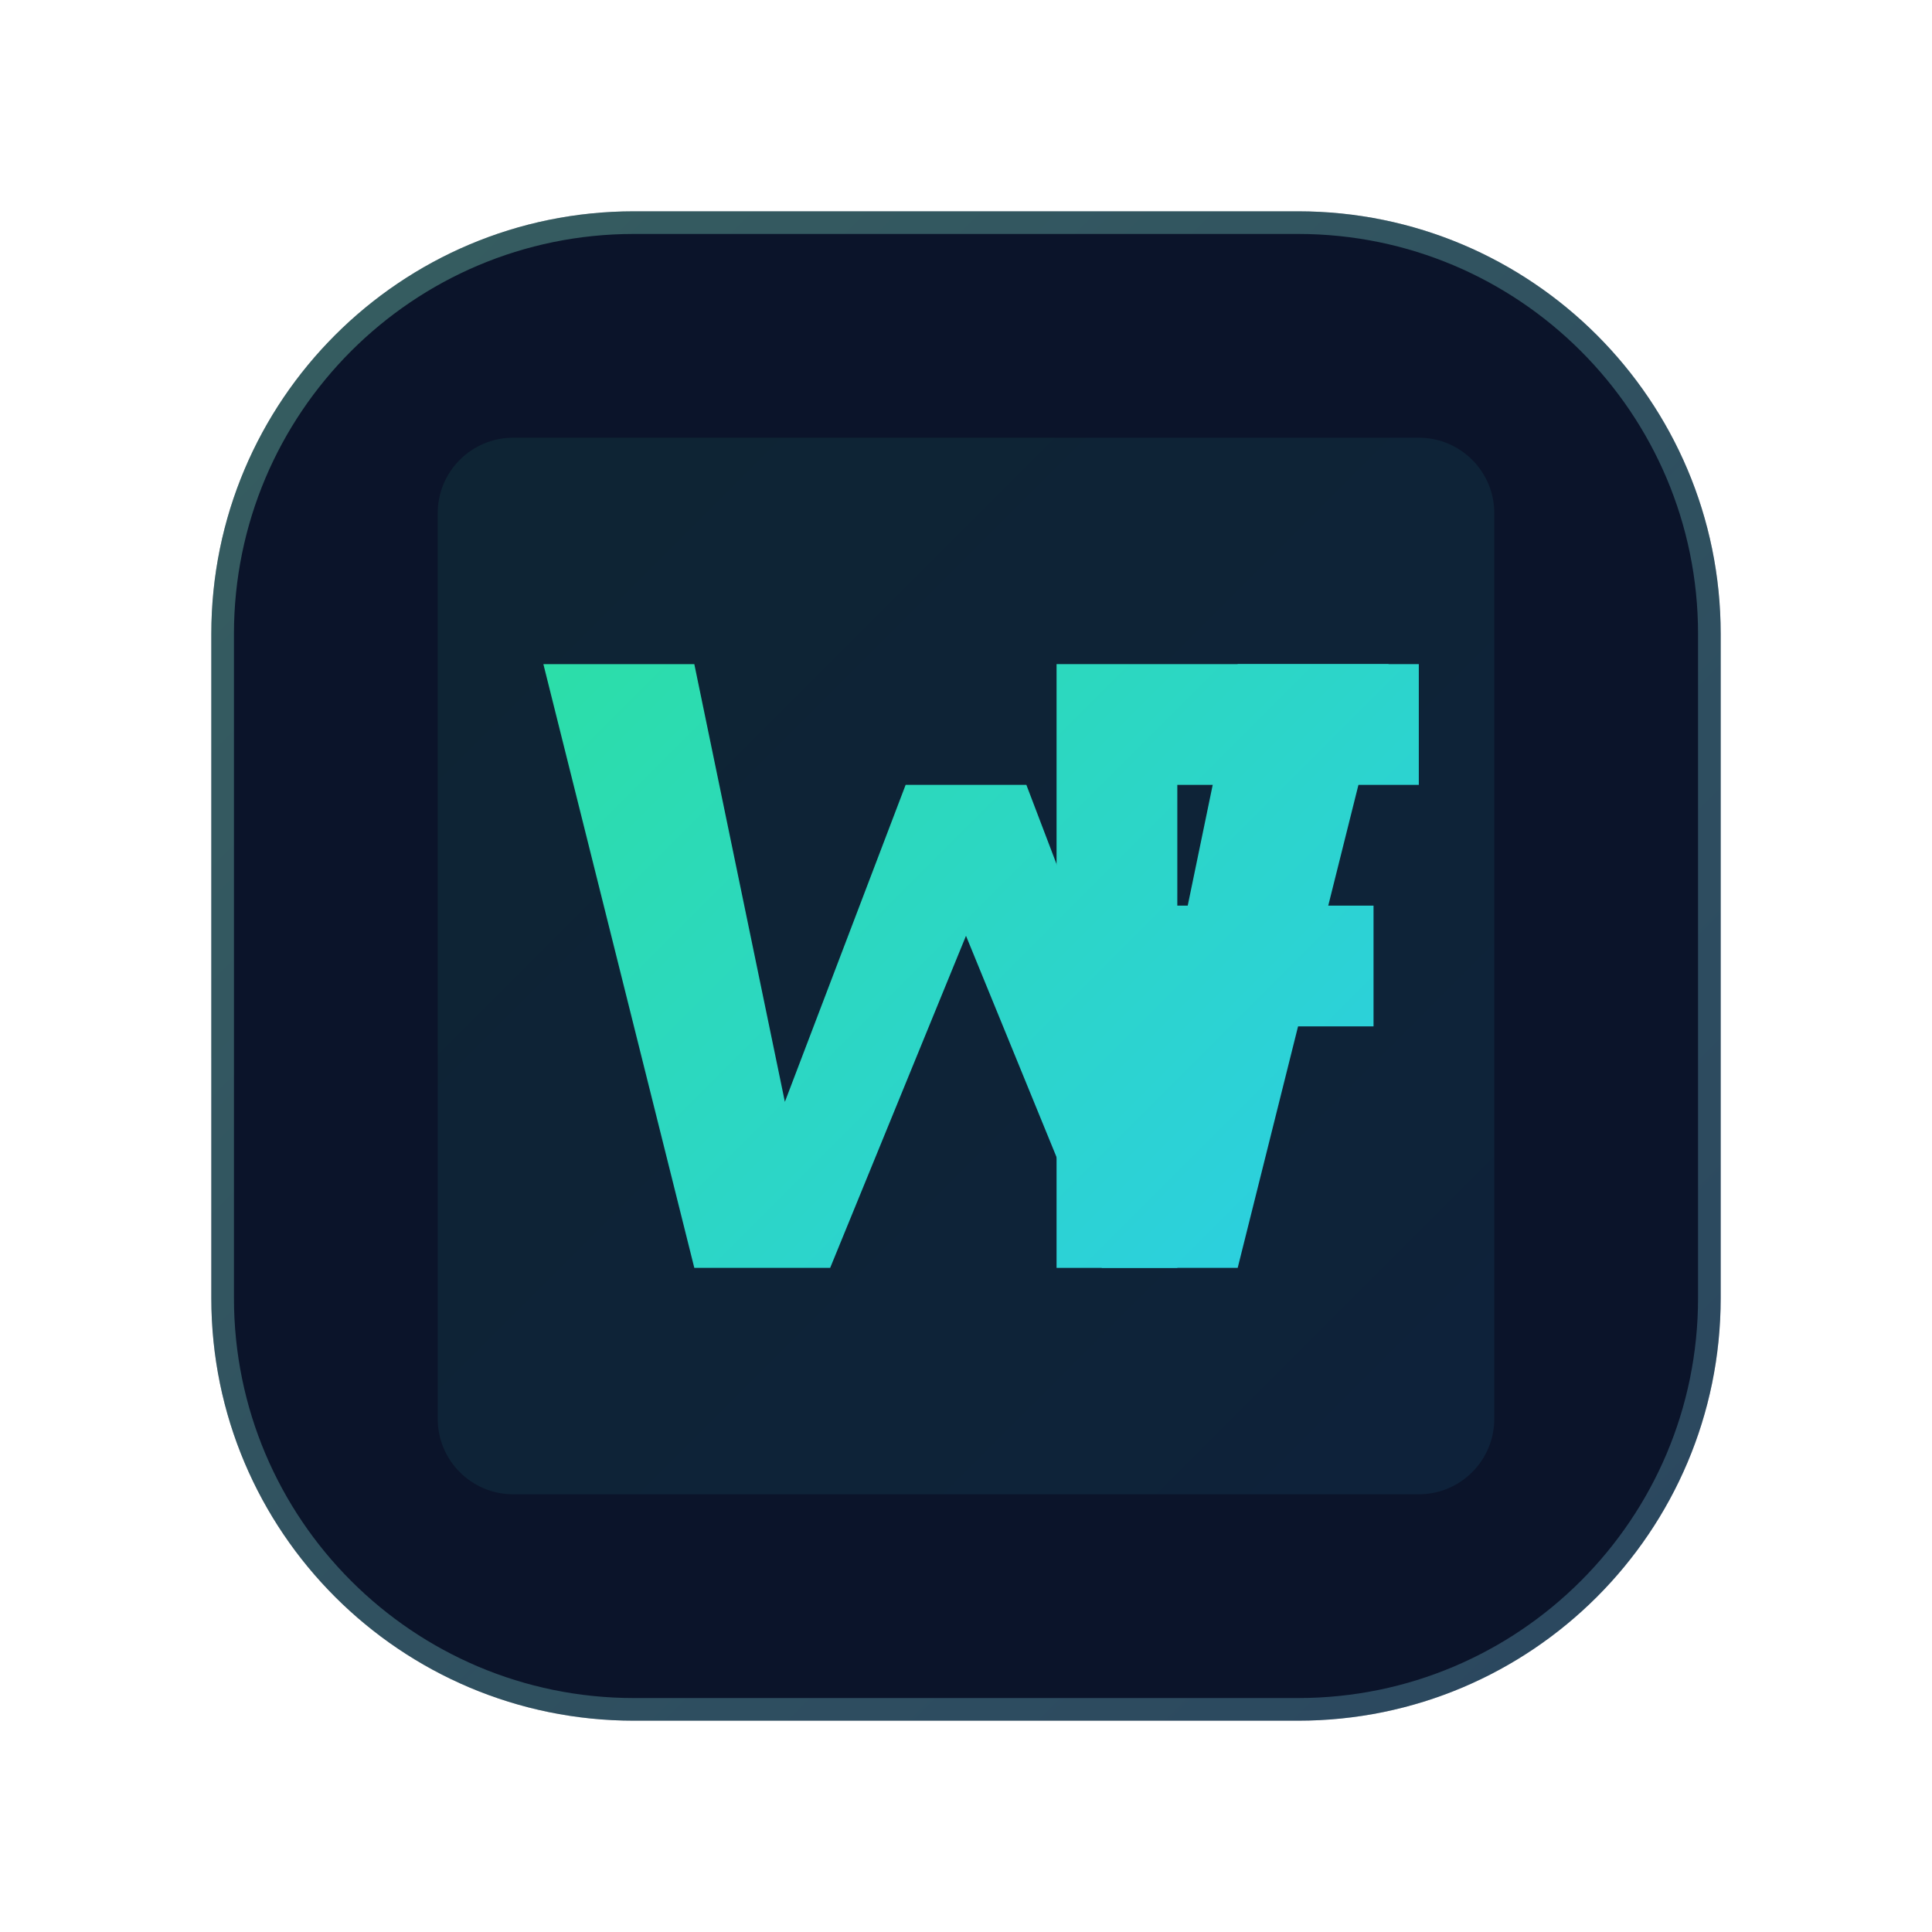
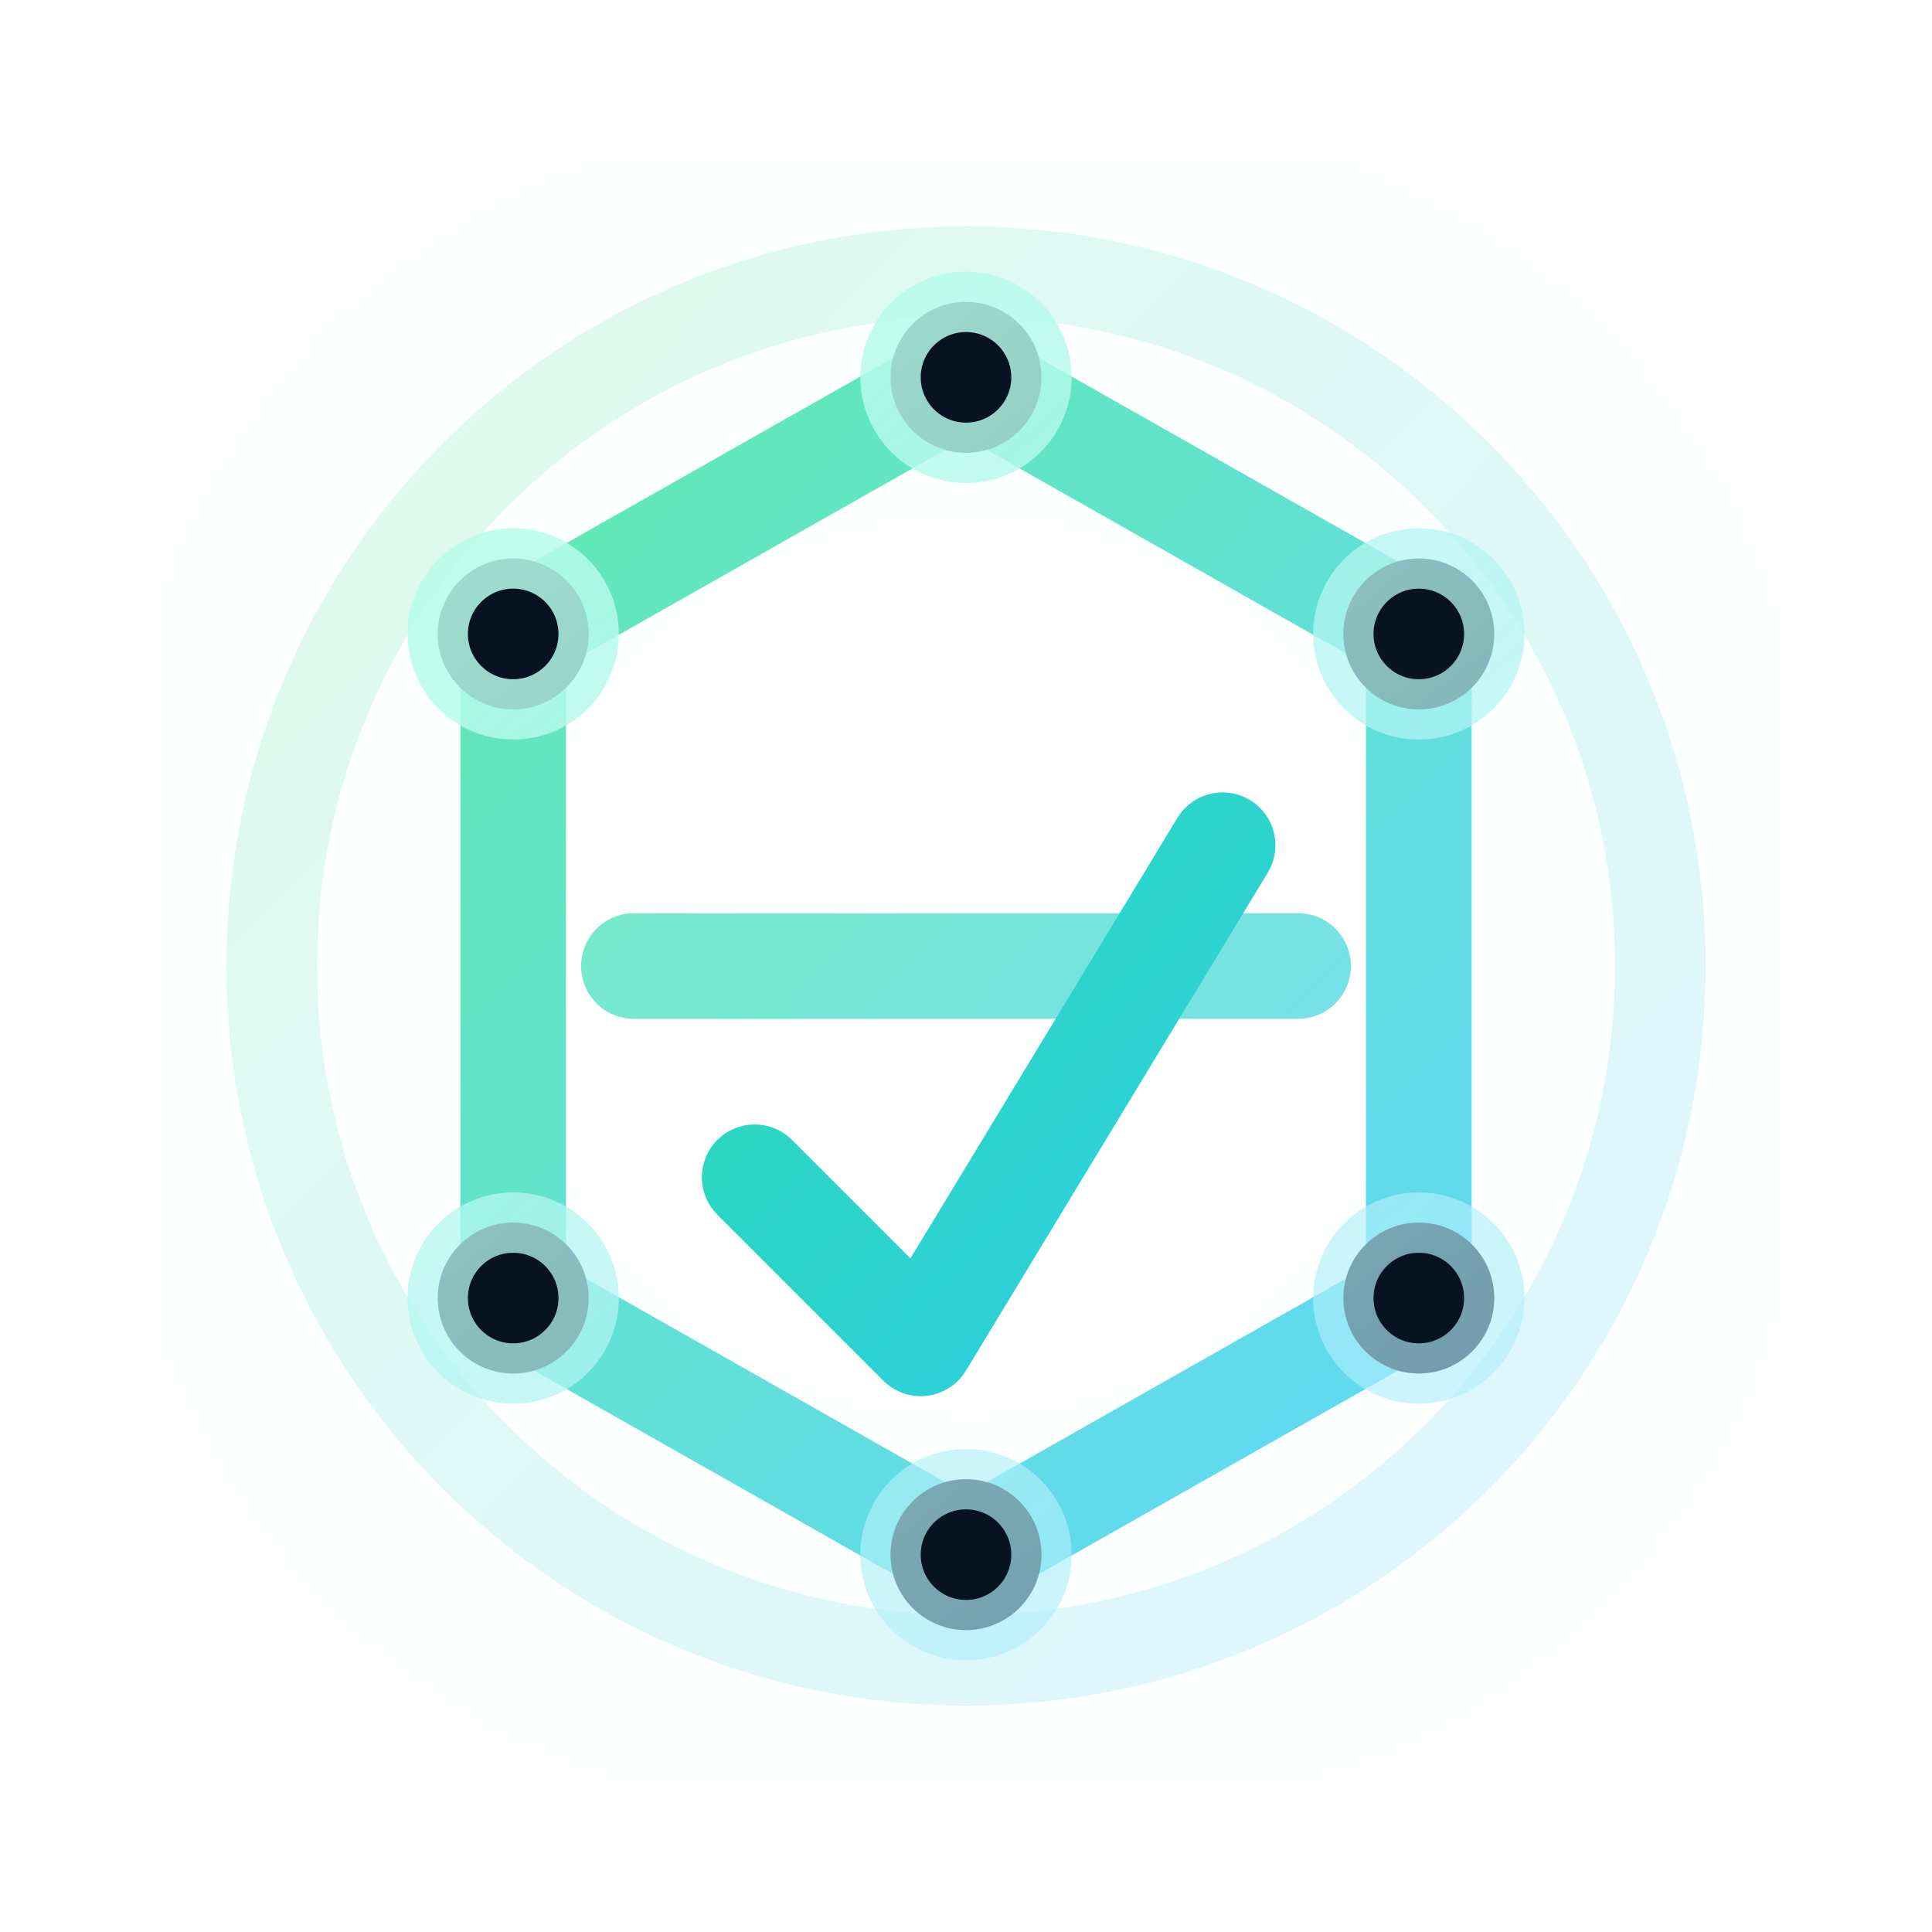
<svg xmlns="http://www.w3.org/2000/svg" width="128" height="128" viewBox="0 0 128 128" fill="none">
  <defs>
-     <linearGradient id="wf-bg" x1="18" y1="18" x2="110" y2="110" gradientUnits="userSpaceOnUse">
+     <linearGradient id="wf_grad" x1="22" y1="24" x2="106" y2="104" gradientUnits="userSpaceOnUse">
      <stop stop-color="#2CE58D" />
      <stop offset="1" stop-color="#2CC7FF" />
    </linearGradient>
-     <linearGradient id="wf-stroke" x1="14" y1="14" x2="114" y2="114" gradientUnits="userSpaceOnUse">
-       <stop stop-color="#93FFD5" stop-opacity="0.7" />
-       <stop offset="1" stop-color="#8BDFFF" stop-opacity="0.55" />
+     <linearGradient id="wf_glow" x1="30" y1="22" x2="98" y2="106" gradientUnits="userSpaceOnUse">
+       <stop stop-color="#B8FFE5" stop-opacity="0.9" />
+       <stop offset="1" stop-color="#AEEBFF" stop-opacity="0.6" />
    </linearGradient>
  </defs>
-   <rect x="14" y="14" width="100" height="100" rx="28" fill="#0B142A" />
-   <rect x="14.75" y="14.75" width="98.5" height="98.5" rx="27.25" stroke="url(#wf-stroke)" stroke-opacity="0.45" stroke-width="1.5" />
-   <path d="M29 34C29 31.239 31.239 29 34 29H94C96.761 29 99 31.239 99 34V94C99 96.761 96.761 99 94 99H34C31.239 99 29 96.761 29 94V34Z" fill="url(#wf-bg)" fill-opacity="0.08" />
-   <path d="M36 44H46L52 73L60 52H68L76 73L82 44H92L82 84H73L64 62L55 84H46L36 44Z" fill="url(#wf-bg)" />
-   <path d="M70 44H94V52H78V60H91V68H78V84H70V44Z" fill="url(#wf-bg)" />
+   <g opacity="0.16" filter="url(#shadow)">
+     <circle cx="64" cy="64" r="46" stroke="url(#wf_grad)" stroke-width="6" />
+   </g>
+   <g stroke="url(#wf_grad)" stroke-width="7" stroke-linecap="round" stroke-linejoin="round">
+     <path d="M34 42L64 25L94 42L94 86L64 103L34 86V42Z" opacity="0.75" />
+     <path d="M42 64H86" opacity="0.65" />
+     <path d="M50 78L61 89L81 56" />
+   </g>
+   <g fill="#071223" stroke="url(#wf_glow)" stroke-width="4">
+     <circle cx="34" cy="42" r="5" />
+     <circle cx="64" cy="25" r="5" />
+     <circle cx="94" cy="42" r="5" />
+     <circle cx="94" cy="86" r="5" />
+     <circle cx="64" cy="103" r="5" />
+     <circle cx="34" cy="86" r="5" />
+   </g>
+   <defs>
+     <filter id="shadow" x="10" y="10" width="108" height="108" filterUnits="userSpaceOnUse" color-interpolation-filters="sRGB">
+       <feDropShadow dx="0" dy="0" stdDeviation="10" flood-color="#1FD8FF" flood-opacity="0.18" />
+     </filter>
+   </defs>
</svg>
